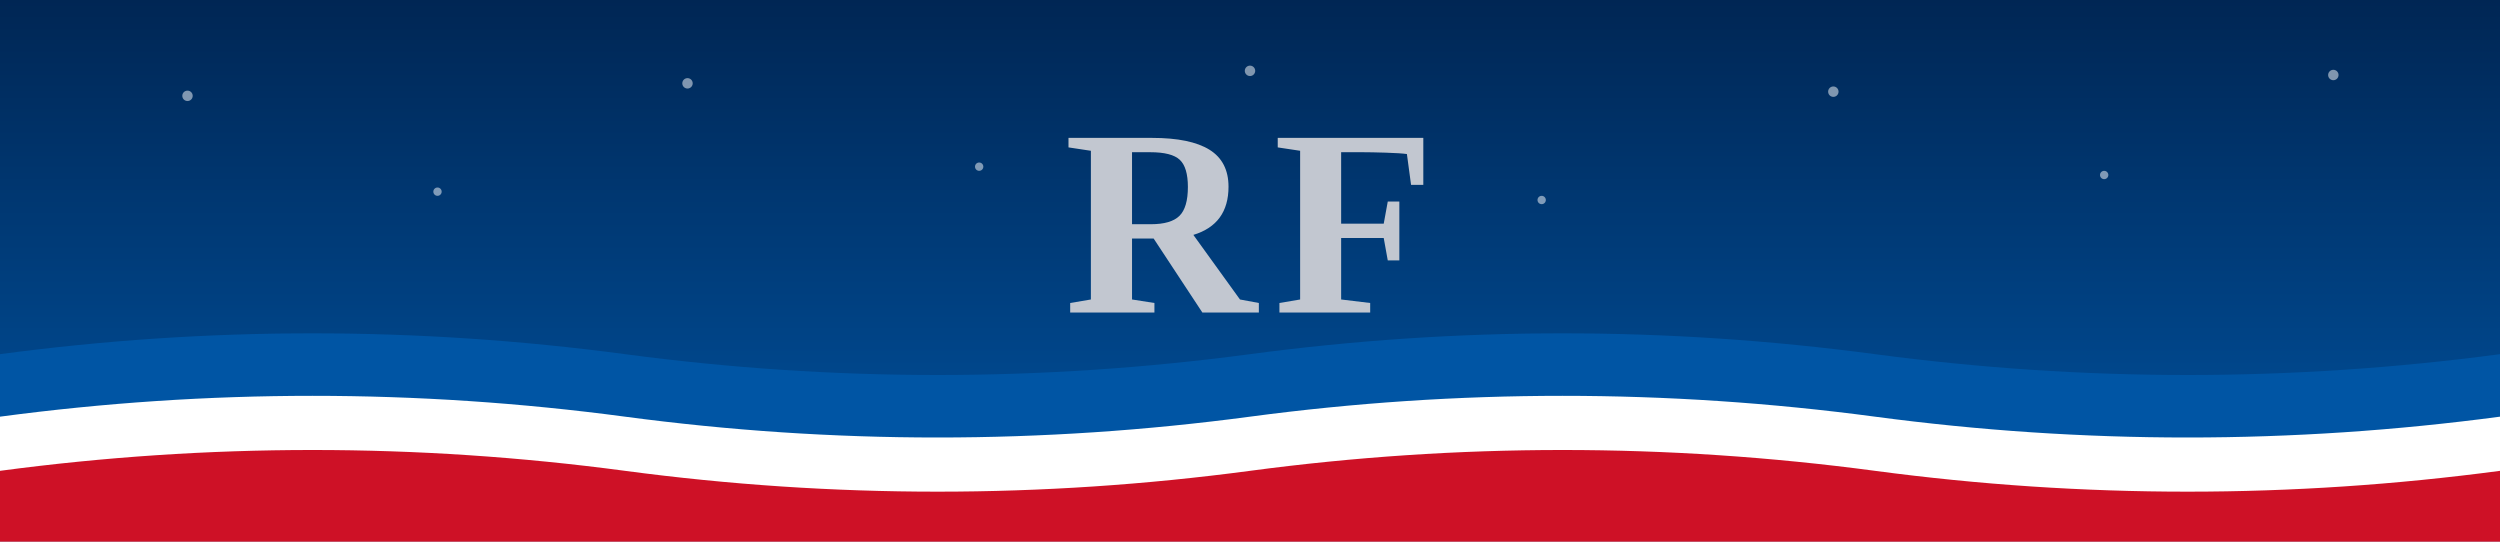
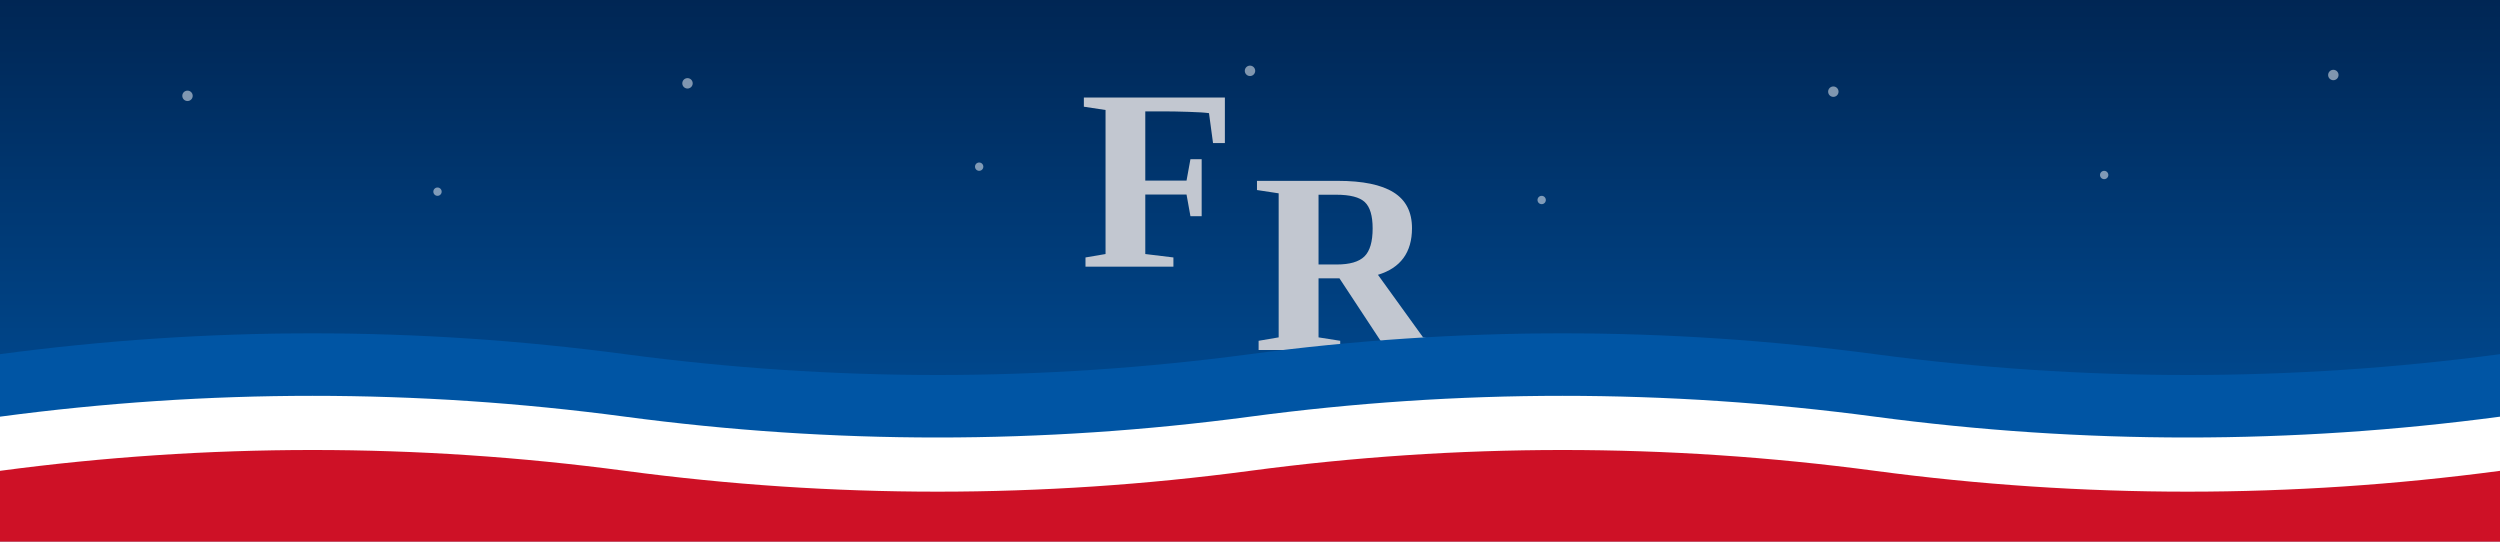
<svg xmlns="http://www.w3.org/2000/svg" viewBox="0 0 1200 260" role="img" aria-label="Bandeau illustré aux couleurs du drapeau tricolore">
  <defs>
    <linearGradient id="nuit" x1="0" y1="0" x2="0" y2="1">
      <stop offset="0" stop-color="#002654" />
      <stop offset="1" stop-color="#0055A4" />
    </linearGradient>
  </defs>
  <rect width="1200" height="260" fill="url(#nuit)" />
  <g fill="#ffffff" opacity=".5">
    <circle cx="90" cy="46" r="2.5" />
    <circle cx="210" cy="92" r="2" />
    <circle cx="330" cy="40" r="2.5" />
    <circle cx="470" cy="80" r="2" />
    <circle cx="600" cy="34" r="2.5" />
    <circle cx="740" cy="96" r="2" />
    <circle cx="880" cy="44" r="2.5" />
    <circle cx="1010" cy="84" r="2" />
    <circle cx="1120" cy="36" r="2.5" />
  </g>
-   <text x="600" y="150" font-family="Georgia,'Times New Roman',serif" font-size="128" font-weight="700" fill="#c2c7d0" text-anchor="middle" letter-spacing="8">RF</text>
+   <g font-family="Georgia,'Times New Roman',serif" font-size="124" font-weight="700" fill="#c2c7d0" text-anchor="middle">
+     <text x="556" y="128">F</text>
+     <text x="646" y="168">R</text>
+   </g>
  <path d="M0 170 Q150 150 300 170 T600 170 T900 170 T1200 170 L1200 260 L0 260 Z" fill="#0055A4" />
  <path d="M0 200 Q150 180 300 200 T600 200 T900 200 T1200 200 L1200 260 L0 260 Z" fill="#ffffff" />
  <path d="M0 226 Q150 206 300 226 T600 226 T900 226 T1200 226 L1200 260 L0 260 Z" fill="#CE1126" />
</svg>
